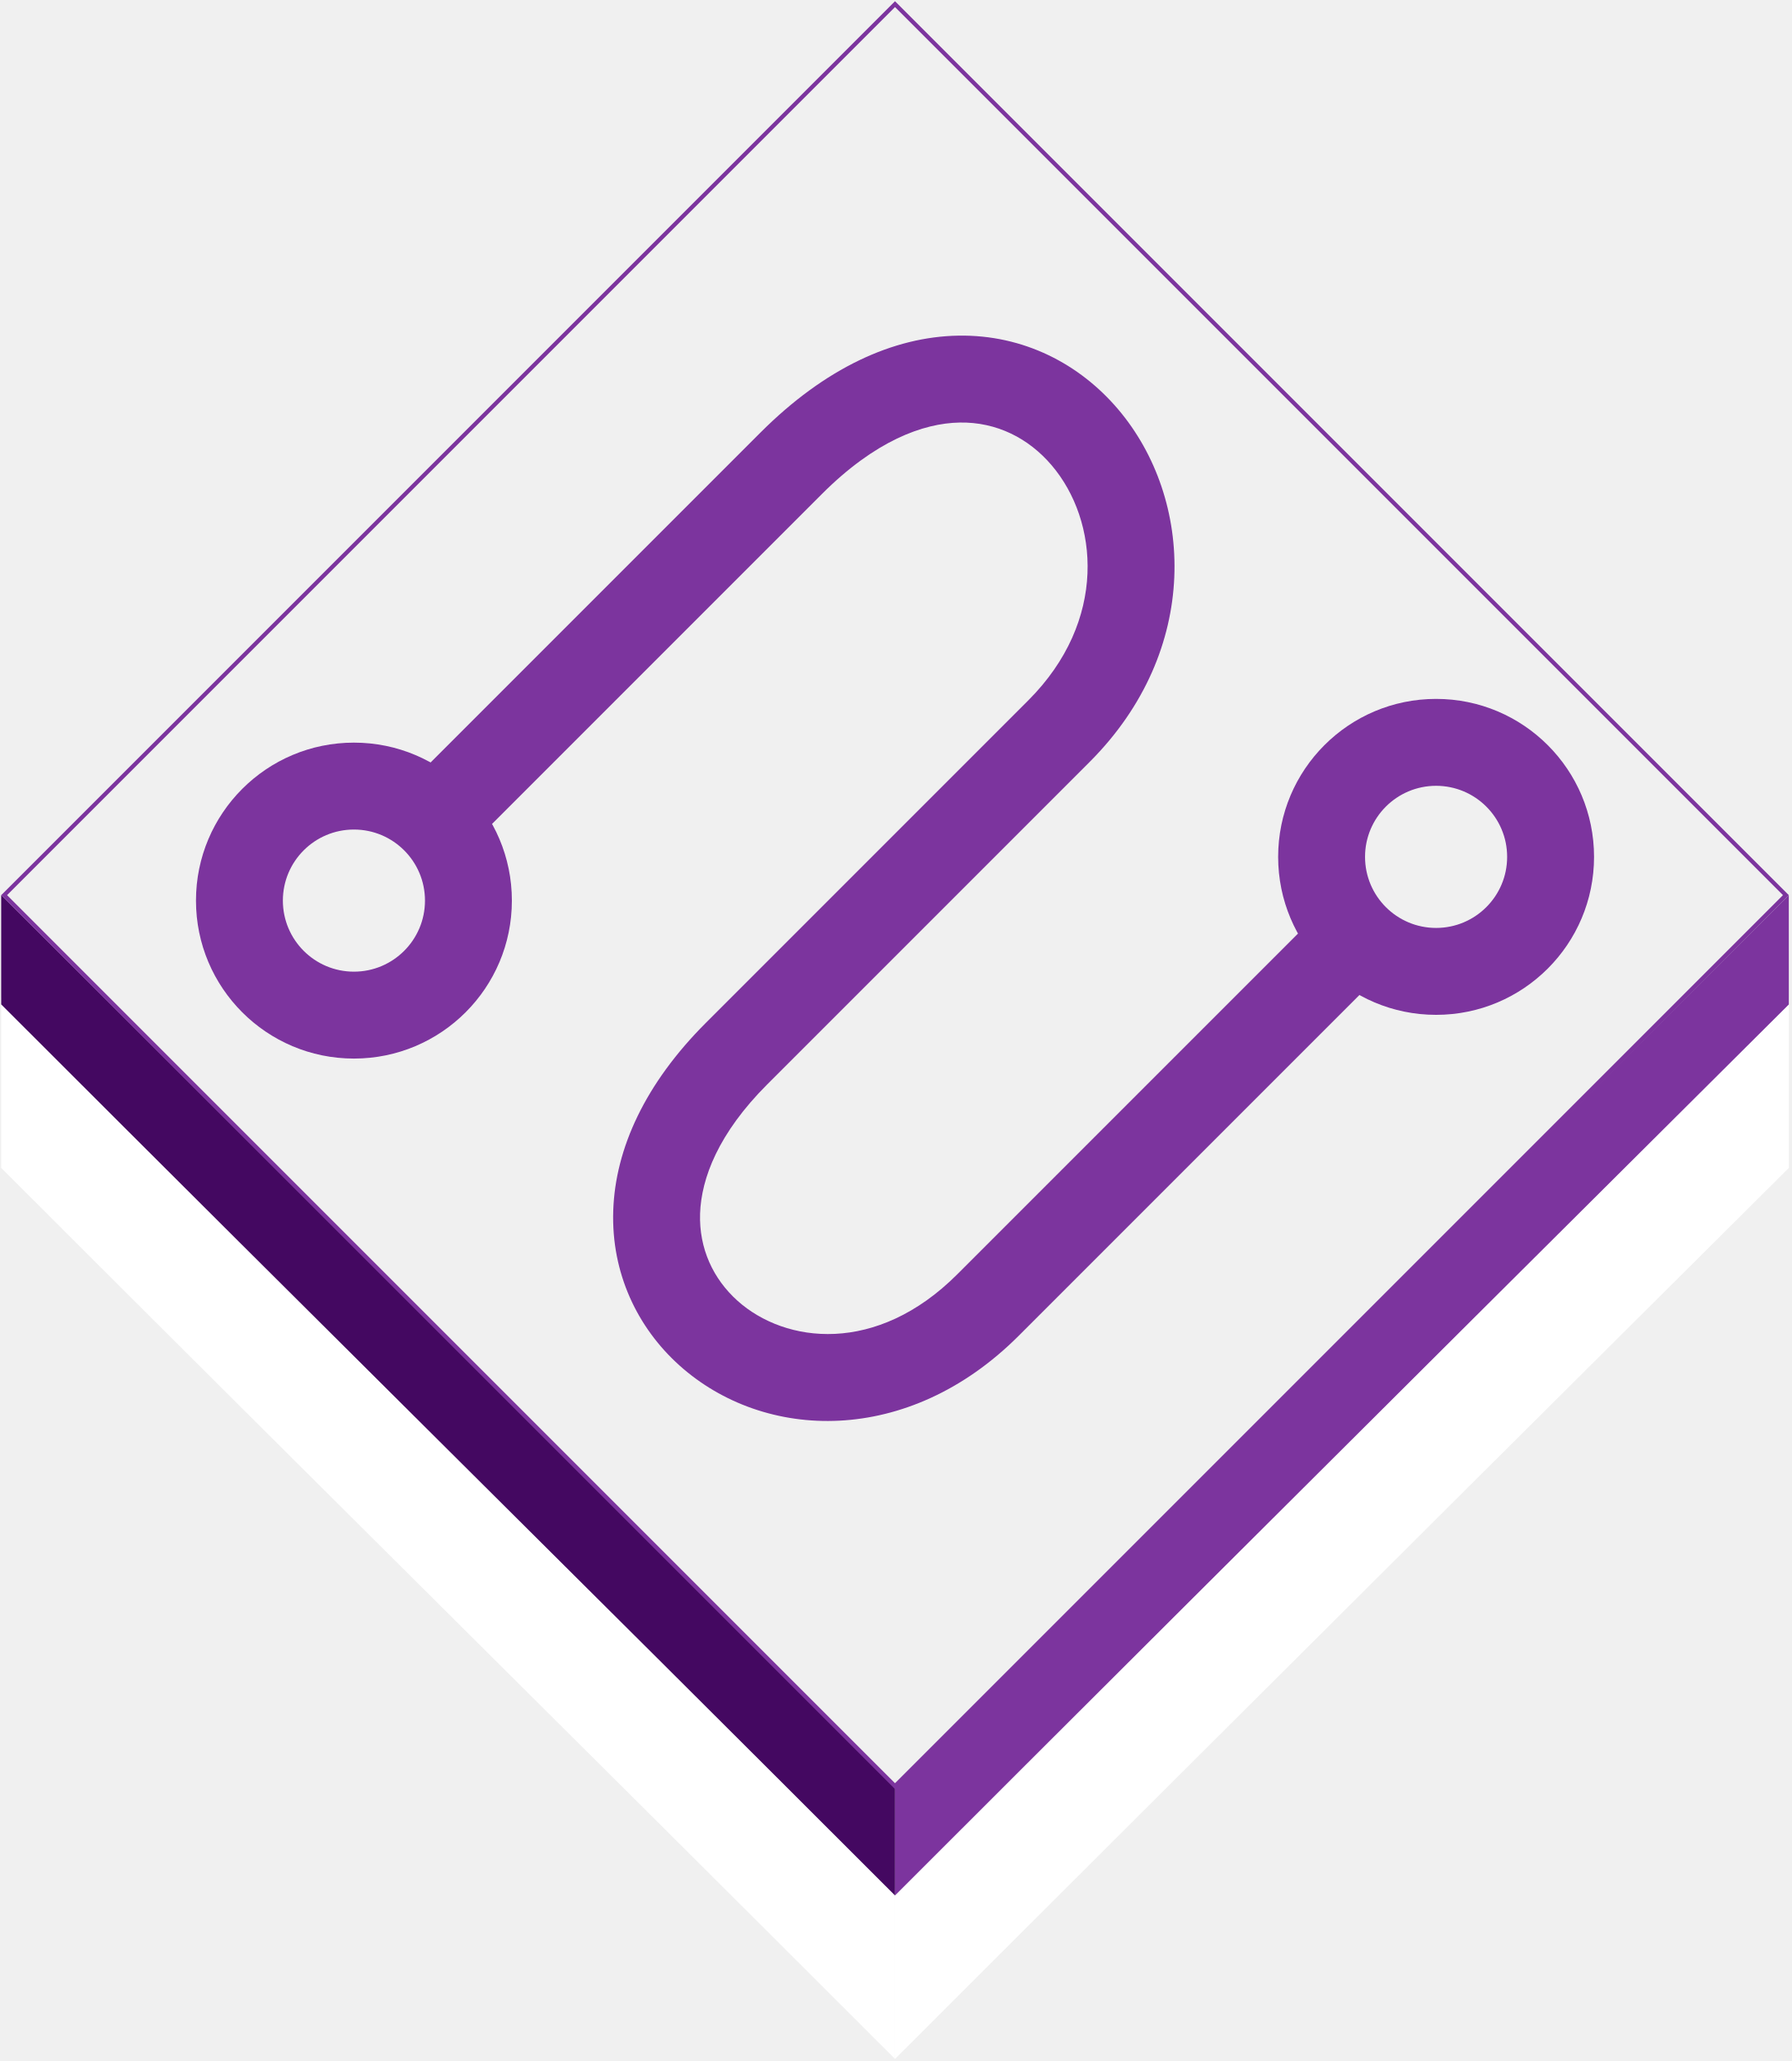
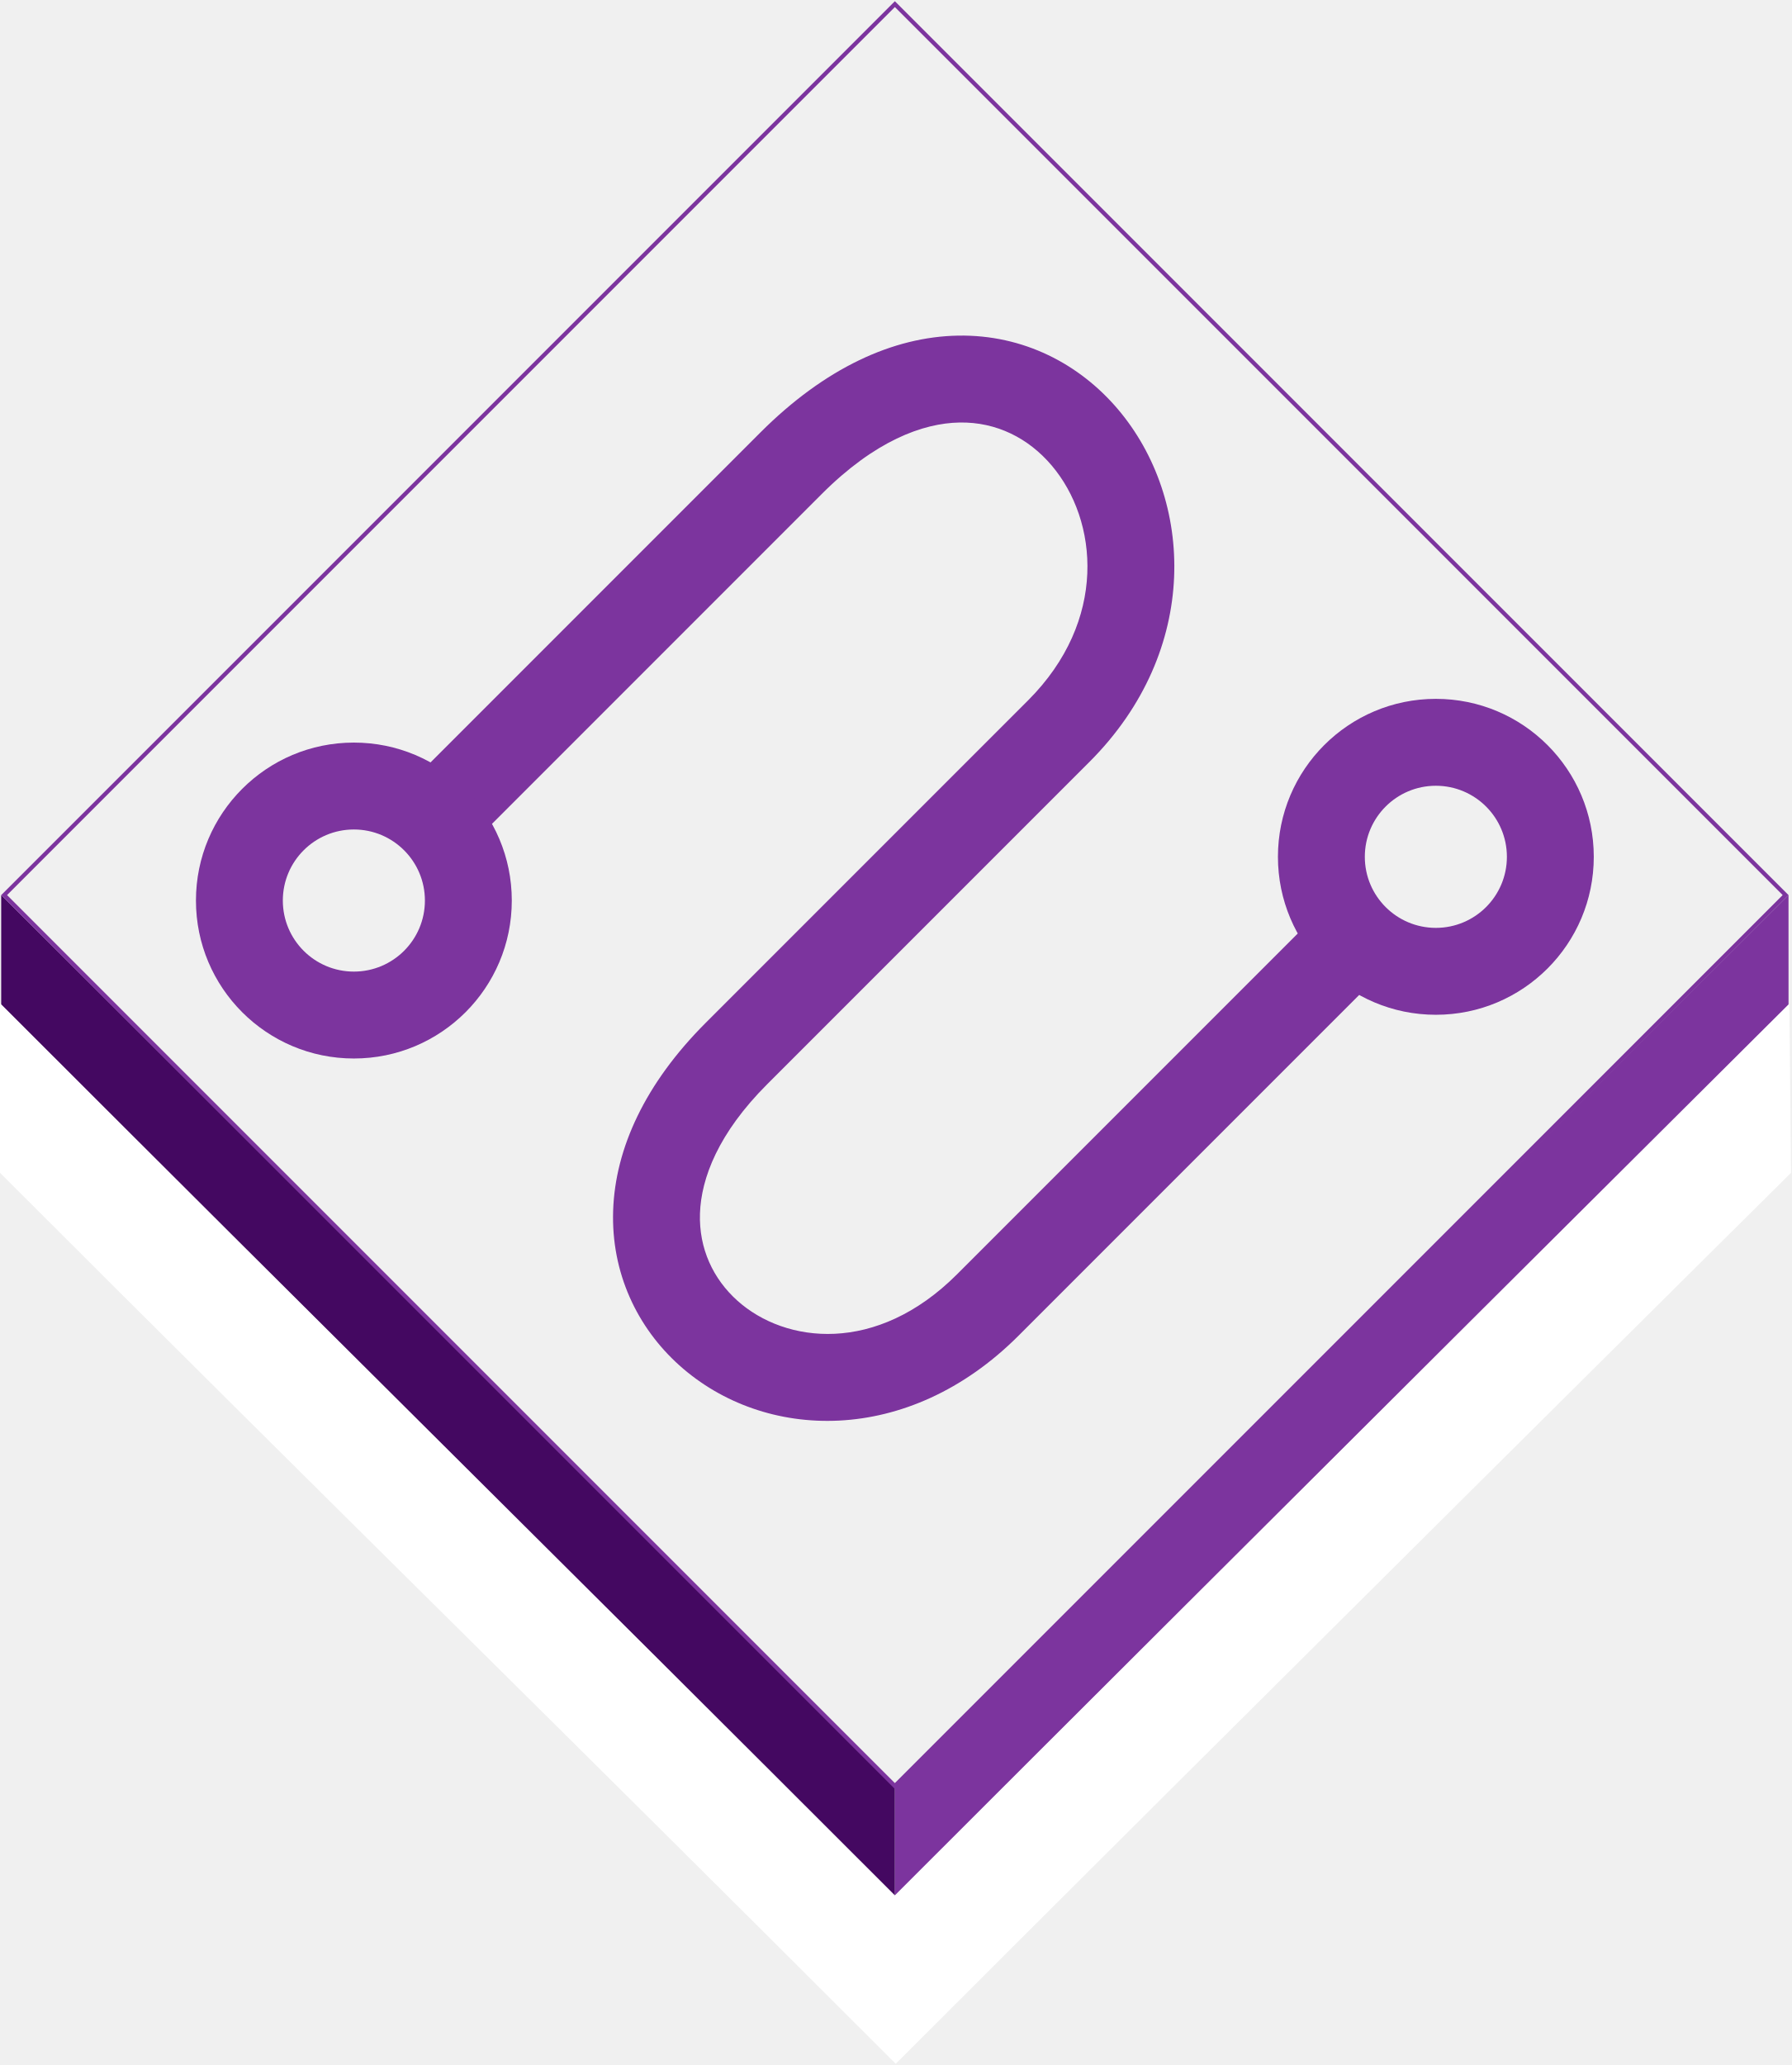
- <svg xmlns="http://www.w3.org/2000/svg" width="433" height="498" viewBox="0 0 433 498" fill="none">
-   <path d="M216.292 497.5C300.368 413.423 432.294 282.208 432.294 282.208L432.29 241L216.292 456.294V469.502C216.292 469.502 216.292 492.342 216.292 497.5Z" fill="white" />
-   <path d="M216.292 456.294L0.29 241L0.29 282.197C84.366 366.274 132.215 413.423 216.292 497.5C216.292 492.342 216.292 469.502 216.292 469.502V456.294Z" fill="white" />
-   <path d="M216.292 458C300.368 373.923 432.294 242.708 432.294 242.708L432.29 216.29L216.292 431.584V444.792C216.292 444.792 216.292 452.842 216.292 458Z" fill="#7C349E" />
-   <path d="M216.292 431.584L0.29 216.29V242.697C84.366 326.774 132.215 373.923 216.292 458C216.292 452.842 216.292 444.792 216.292 444.792V431.584Z" fill="#440861" />
-   <path fill-rule="evenodd" clip-rule="evenodd" d="M216.291 0.293L432.29 216.292L216.291 432.291L0.292 216.292L216.291 0.293ZM1.707 216.292L216.291 430.877L430.876 216.292L216.291 1.707L1.707 216.292Z" fill="#7C349E" />
-   <path fill-rule="evenodd" clip-rule="evenodd" d="M231.945 102.098C223.005 102.247 211.432 106.561 198.621 119.373L108.144 209.849L93.295 195L183.771 104.524C199.358 88.937 215.852 81.364 231.594 81.101C247.387 80.837 260.937 87.977 270.194 98.878C288.611 120.57 290.299 157.133 263.34 184.092L255.916 176.668L248.491 169.243C267.76 149.974 265.486 125.78 254.185 112.47C248.583 105.871 240.835 101.949 231.945 102.098ZM255.916 176.668C248.491 169.243 248.491 169.243 248.491 169.243L248.49 169.244L248.486 169.248L170.563 247.171C155.941 261.793 148.698 277.486 148.198 292.529C147.696 307.604 154.033 320.813 164.208 329.938C184.697 348.315 219.425 349.522 246.17 322.777L337.5 231.448L330.076 224.022L322.65 216.598L231.321 307.928C211.837 327.412 189.77 324.656 178.23 314.305C172.39 309.067 168.903 301.721 169.186 293.228C169.47 284.703 173.619 273.814 185.413 262.02L263.339 184.094L263.34 184.092C263.34 184.092 263.34 184.092 255.916 176.668Z" fill="#7C349E" />
-   <path fill-rule="evenodd" clip-rule="evenodd" d="M123.702 217.613C123.702 238.694 106.612 255.783 85.531 255.783C64.45 255.783 47.361 238.694 47.361 217.613C47.361 196.532 64.45 179.442 85.531 179.442C106.612 179.442 123.702 196.532 123.702 217.613ZM85.531 234.783C95.014 234.783 102.702 227.096 102.702 217.613C102.702 208.13 95.014 200.442 85.531 200.442C76.048 200.442 68.361 208.13 68.361 217.613C68.361 227.096 76.048 234.783 85.531 234.783Z" fill="#7C349E" />
-   <path fill-rule="evenodd" clip-rule="evenodd" d="M385.222 207.046C385.222 228.127 368.132 245.217 347.051 245.217C325.97 245.217 308.881 228.127 308.881 207.046C308.881 185.965 325.97 168.876 347.051 168.876C368.132 168.876 385.222 185.965 385.222 207.046ZM347.051 224.217C356.534 224.217 364.222 216.529 364.222 207.046C364.222 197.563 356.534 189.876 347.051 189.876C337.568 189.876 329.881 197.563 329.881 207.046C329.881 216.529 337.568 224.217 347.051 224.217Z" fill="#7C349E" />
+ <svg xmlns="http://www.w3.org/2000/svg" width="433" height="499" viewBox="0 0 433 499" fill="none">
+   <path d="M216.5 498.706C300.576 414.629 432.889 283.414 432.889 283.414L432.5 242.5L216.5 457.5L0 242.206L0 283.403C84.077 367.48 132.423 414.629 216.5 498.706Z" fill="white" />
+   <path d="M216.292 458C300.369 373.923 432.295 242.708 432.295 242.708L432.29 216.29L216.292 431.584V444.792C216.292 444.792 216.292 452.842 216.292 458Z" fill="#7C349E" />
+   <path d="M216.292 431.584L0.29 216.29V242.697C84.367 326.774 132.215 373.923 216.292 458C216.292 452.842 216.292 444.792 216.292 444.792V431.584Z" fill="#440861" />
+   <path fill-rule="evenodd" clip-rule="evenodd" d="M216.292 0.293L432.291 216.292L216.292 432.291L0.293 216.292L216.292 0.293ZM1.707 216.292L216.292 430.877L430.877 216.292L216.292 1.707L1.707 216.292Z" fill="#7C349E" />
+   <path fill-rule="evenodd" clip-rule="evenodd" d="M231.946 102.098C223.005 102.247 211.433 106.561 198.621 119.373L108.145 209.849L93.295 195L183.772 104.524C199.358 88.937 215.853 81.364 231.595 81.101C247.387 80.837 260.938 87.977 270.194 98.878C288.612 120.57 290.3 157.133 263.341 184.092L255.916 176.668L248.492 169.243C267.761 149.974 265.487 125.78 254.186 112.47C248.583 105.871 240.836 101.949 231.946 102.098ZM255.916 176.668C248.492 169.243 248.492 169.243 248.492 169.243L248.49 169.244L248.487 169.248L170.564 247.171C155.942 261.793 148.699 277.486 148.198 292.529C147.696 307.604 154.034 320.813 164.209 329.938C184.698 348.315 219.426 349.522 246.17 322.777L337.5 231.448L330.076 224.022L322.651 216.598L231.321 307.928C211.837 327.412 189.77 324.656 178.23 314.305C172.39 309.067 168.904 301.721 169.186 293.228C169.47 284.703 173.619 273.814 185.413 262.02L263.34 184.094L263.341 184.092C263.341 184.092 263.341 184.092 255.916 176.668Z" fill="#7C349E" />
+   <path fill-rule="evenodd" clip-rule="evenodd" d="M123.702 217.613C123.702 238.694 106.613 255.783 85.532 255.783C64.451 255.783 47.361 238.694 47.361 217.613C47.361 196.532 64.451 179.442 85.532 179.442C106.613 179.442 123.702 196.532 123.702 217.613ZM85.532 234.783C95.015 234.783 102.702 227.096 102.702 217.613C102.702 208.13 95.015 200.442 85.532 200.442C76.049 200.442 68.361 208.13 68.361 217.613C68.361 227.096 76.049 234.783 85.532 234.783Z" fill="#7C349E" />
+   <path fill-rule="evenodd" clip-rule="evenodd" d="M385.222 207.046C385.222 228.127 368.133 245.217 347.052 245.217C325.971 245.217 308.881 228.127 308.881 207.046C308.881 185.965 325.971 168.876 347.052 168.876C368.133 168.876 385.222 185.965 385.222 207.046ZM347.052 224.217C356.535 224.217 364.222 216.529 364.222 207.046C364.222 197.563 356.535 189.876 347.052 189.876C337.569 189.876 329.881 197.563 329.881 207.046C329.881 216.529 337.569 224.217 347.052 224.217Z" fill="#7C349E" />
</svg>
